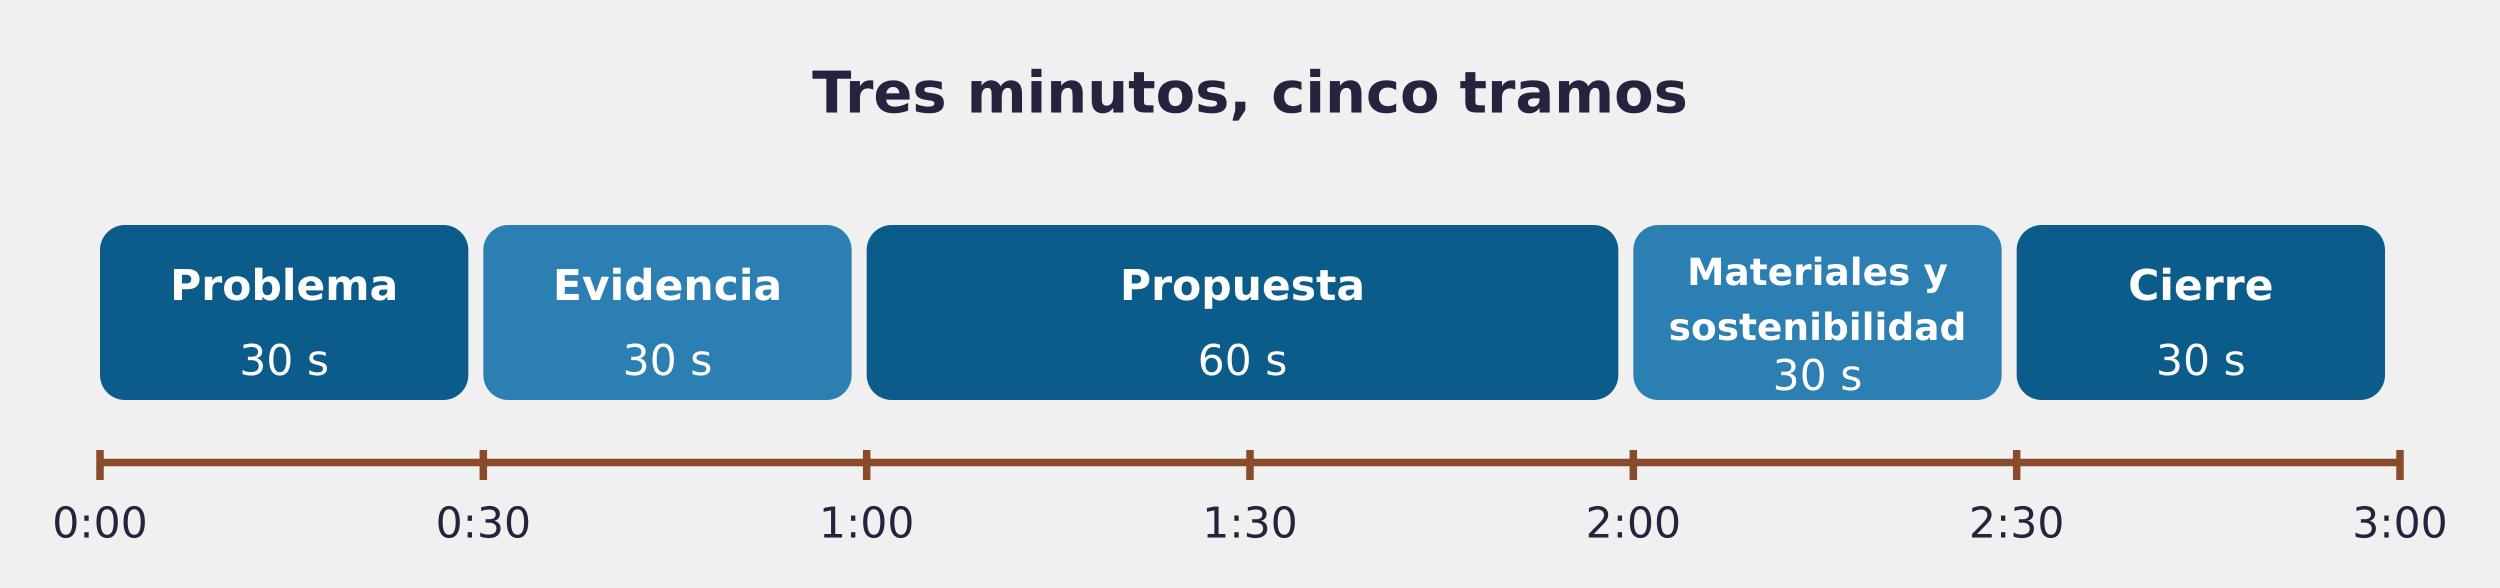
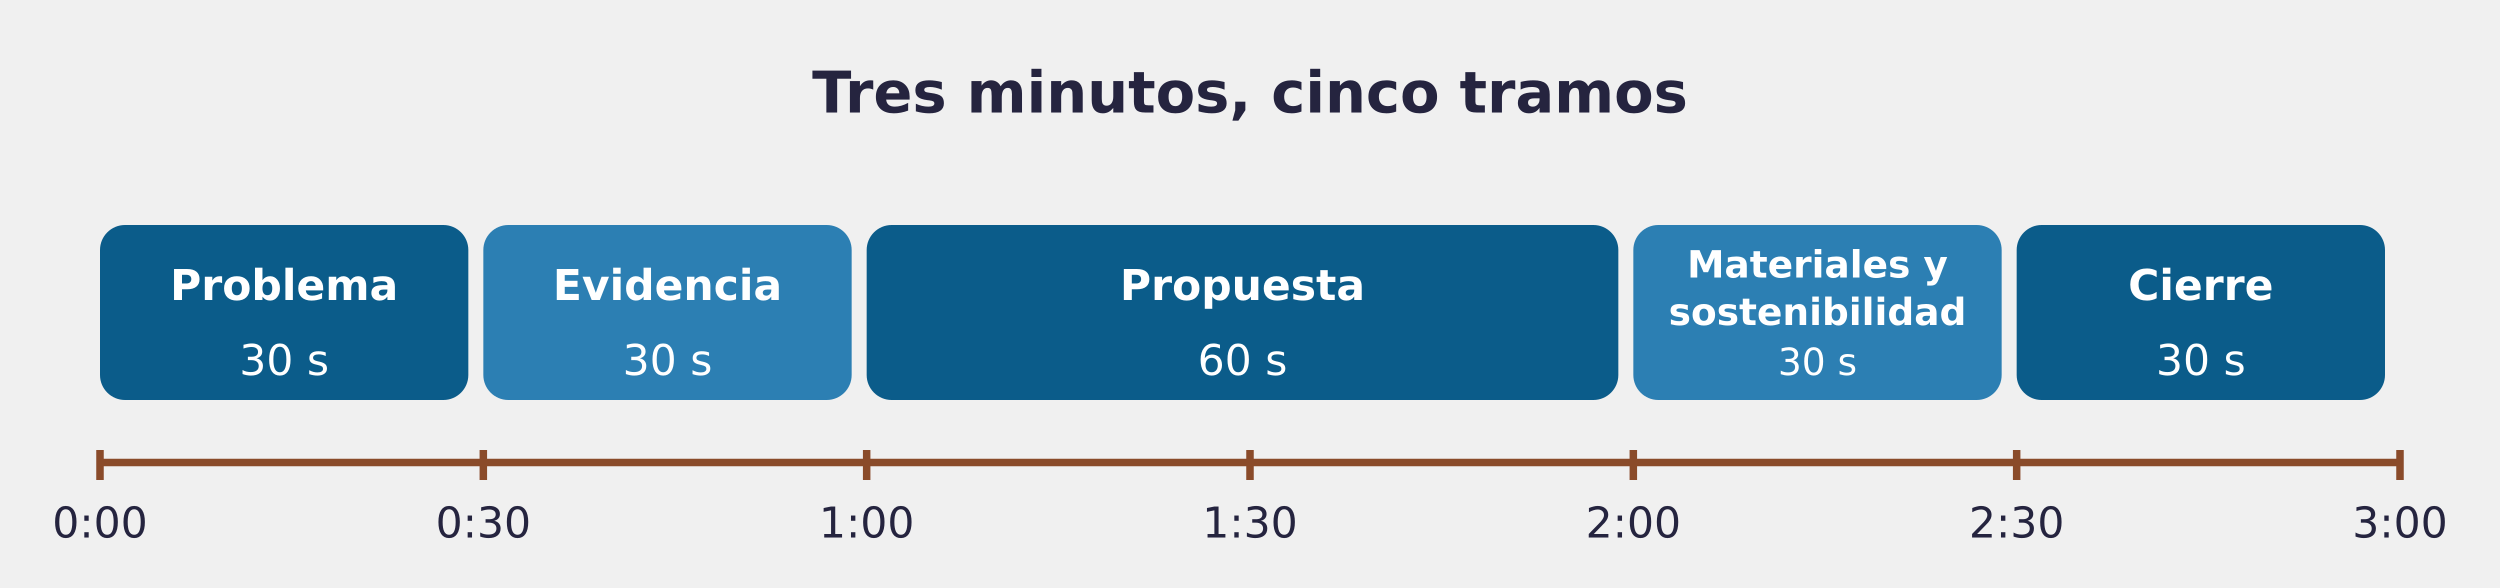
<svg xmlns="http://www.w3.org/2000/svg" viewBox="0 0 1000 235" role="img">
  <style>text{font-family:Verdana,'DejaVu Sans',Arial,sans-serif;fill:#25243f} .t{font-size:23px;font-weight:700} .s{font-size:17px} .box{fill:#f4f8fb;stroke:#0b5c8a;stroke-width:3} .arr{stroke:#0b5c8a;stroke-width:4;fill:none;marker-end:url(#a)} .return{stroke:#8a4b2a;stroke-width:4;fill:none;stroke-dasharray:9 7;marker-end:url(#b)}</style>
  <defs>
    <marker id="a" markerWidth="10" markerHeight="10" refX="8" refY="3" orient="auto">
      <path d="M0,0 L0,6 L9,3 z" fill="#0b5c8a" />
    </marker>
    <marker id="b" markerWidth="10" markerHeight="10" refX="8" refY="3" orient="auto">
      <path d="M0,0 L0,6 L9,3 z" fill="#8a4b2a" />
    </marker>
  </defs>
  <text class="t" x="500" y="45" text-anchor="middle">Tres minutos, cinco tramos</text>
  <rect x="40" y="90" width="147.333" height="70" rx="10" fill="#0b5c8a" />
  <text class="s" x="113.667" y="120" text-anchor="middle" fill="#fff" style="fill:#fff" font-weight="700">Problema</text>
  <text class="s" x="113.667" y="150" text-anchor="middle" fill="#fff" style="fill:#fff" font-size="14">30 s</text>
  <rect x="193.333" y="90" width="147.333" height="70" rx="10" fill="#2c7fb3" />
  <text class="s" x="267.0" y="120" text-anchor="middle" fill="#fff" style="fill:#fff" font-weight="700">Evidencia</text>
  <text class="s" x="267.0" y="150" text-anchor="middle" fill="#fff" style="fill:#fff" font-size="14">30 s</text>
  <rect x="346.667" y="90" width="300.667" height="70" rx="10" fill="#0b5c8a" />
  <text class="s" x="497.0" y="120" text-anchor="middle" fill="#fff" style="fill:#fff" font-weight="700">Propuesta</text>
  <text class="s" x="497.0" y="150" text-anchor="middle" fill="#fff" style="fill:#fff" font-size="14">60 s</text>
  <rect x="653.333" y="90" width="147.333" height="70" rx="10" fill="#2c7fb3" />
-   <text class="s" x="727.0" y="114" text-anchor="middle" fill="#fff" style="fill:#fff;font-size:15px" font-weight="700">Materiales y</text>
-   <text class="s" x="727.0" y="136" text-anchor="middle" fill="#fff" style="fill:#fff;font-size:15px" font-weight="700">sostenibilidad</text>
-   <text class="s" x="727.0" y="156" text-anchor="middle" fill="#fff" style="fill:#fff" font-size="14">30 s</text>
+   <text class="s" x="727.0" y="111" text-anchor="middle" fill="#fff" style="fill:#fff;font-size:15px" font-weight="700">Materiales y</text>
+   <text class="s" x="727.0" y="130" text-anchor="middle" fill="#fff" style="fill:#fff;font-size:15px" font-weight="700">sostenibilidad</text>
+   <text class="s" x="727.0" y="150" text-anchor="middle" fill="#fff" style="fill:#fff;font-size:15px">30 s</text>
  <rect x="806.667" y="90" width="147.333" height="70" rx="10" fill="#0b5c8a" />
  <text class="s" x="880.333" y="120" text-anchor="middle" fill="#fff" style="fill:#fff" font-weight="700">Cierre</text>
  <text class="s" x="880.333" y="150" text-anchor="middle" fill="#fff" style="fill:#fff" font-size="14">30 s</text>
  <line x1="40" y1="185" x2="960" y2="185" stroke="#8a4b2a" stroke-width="3" />
  <line x1="40.0" y1="180" x2="40.0" y2="192" stroke="#8a4b2a" stroke-width="3" />
  <text class="s" x="40.0" y="215" text-anchor="middle" font-size="15">0:00</text>
  <line x1="193.333" y1="180" x2="193.333" y2="192" stroke="#8a4b2a" stroke-width="3" />
  <text class="s" x="193.333" y="215" text-anchor="middle" font-size="15">0:30</text>
  <line x1="346.667" y1="180" x2="346.667" y2="192" stroke="#8a4b2a" stroke-width="3" />
  <text class="s" x="346.667" y="215" text-anchor="middle" font-size="15">1:00</text>
  <line x1="500.0" y1="180" x2="500.0" y2="192" stroke="#8a4b2a" stroke-width="3" />
  <text class="s" x="500.0" y="215" text-anchor="middle" font-size="15">1:30</text>
  <line x1="653.333" y1="180" x2="653.333" y2="192" stroke="#8a4b2a" stroke-width="3" />
  <text class="s" x="653.333" y="215" text-anchor="middle" font-size="15">2:00</text>
  <line x1="806.667" y1="180" x2="806.667" y2="192" stroke="#8a4b2a" stroke-width="3" />
  <text class="s" x="806.667" y="215" text-anchor="middle" font-size="15">2:30</text>
  <line x1="960.0" y1="180" x2="960.0" y2="192" stroke="#8a4b2a" stroke-width="3" />
  <text class="s" x="960.0" y="215" text-anchor="middle" font-size="15">3:00</text>
</svg>
